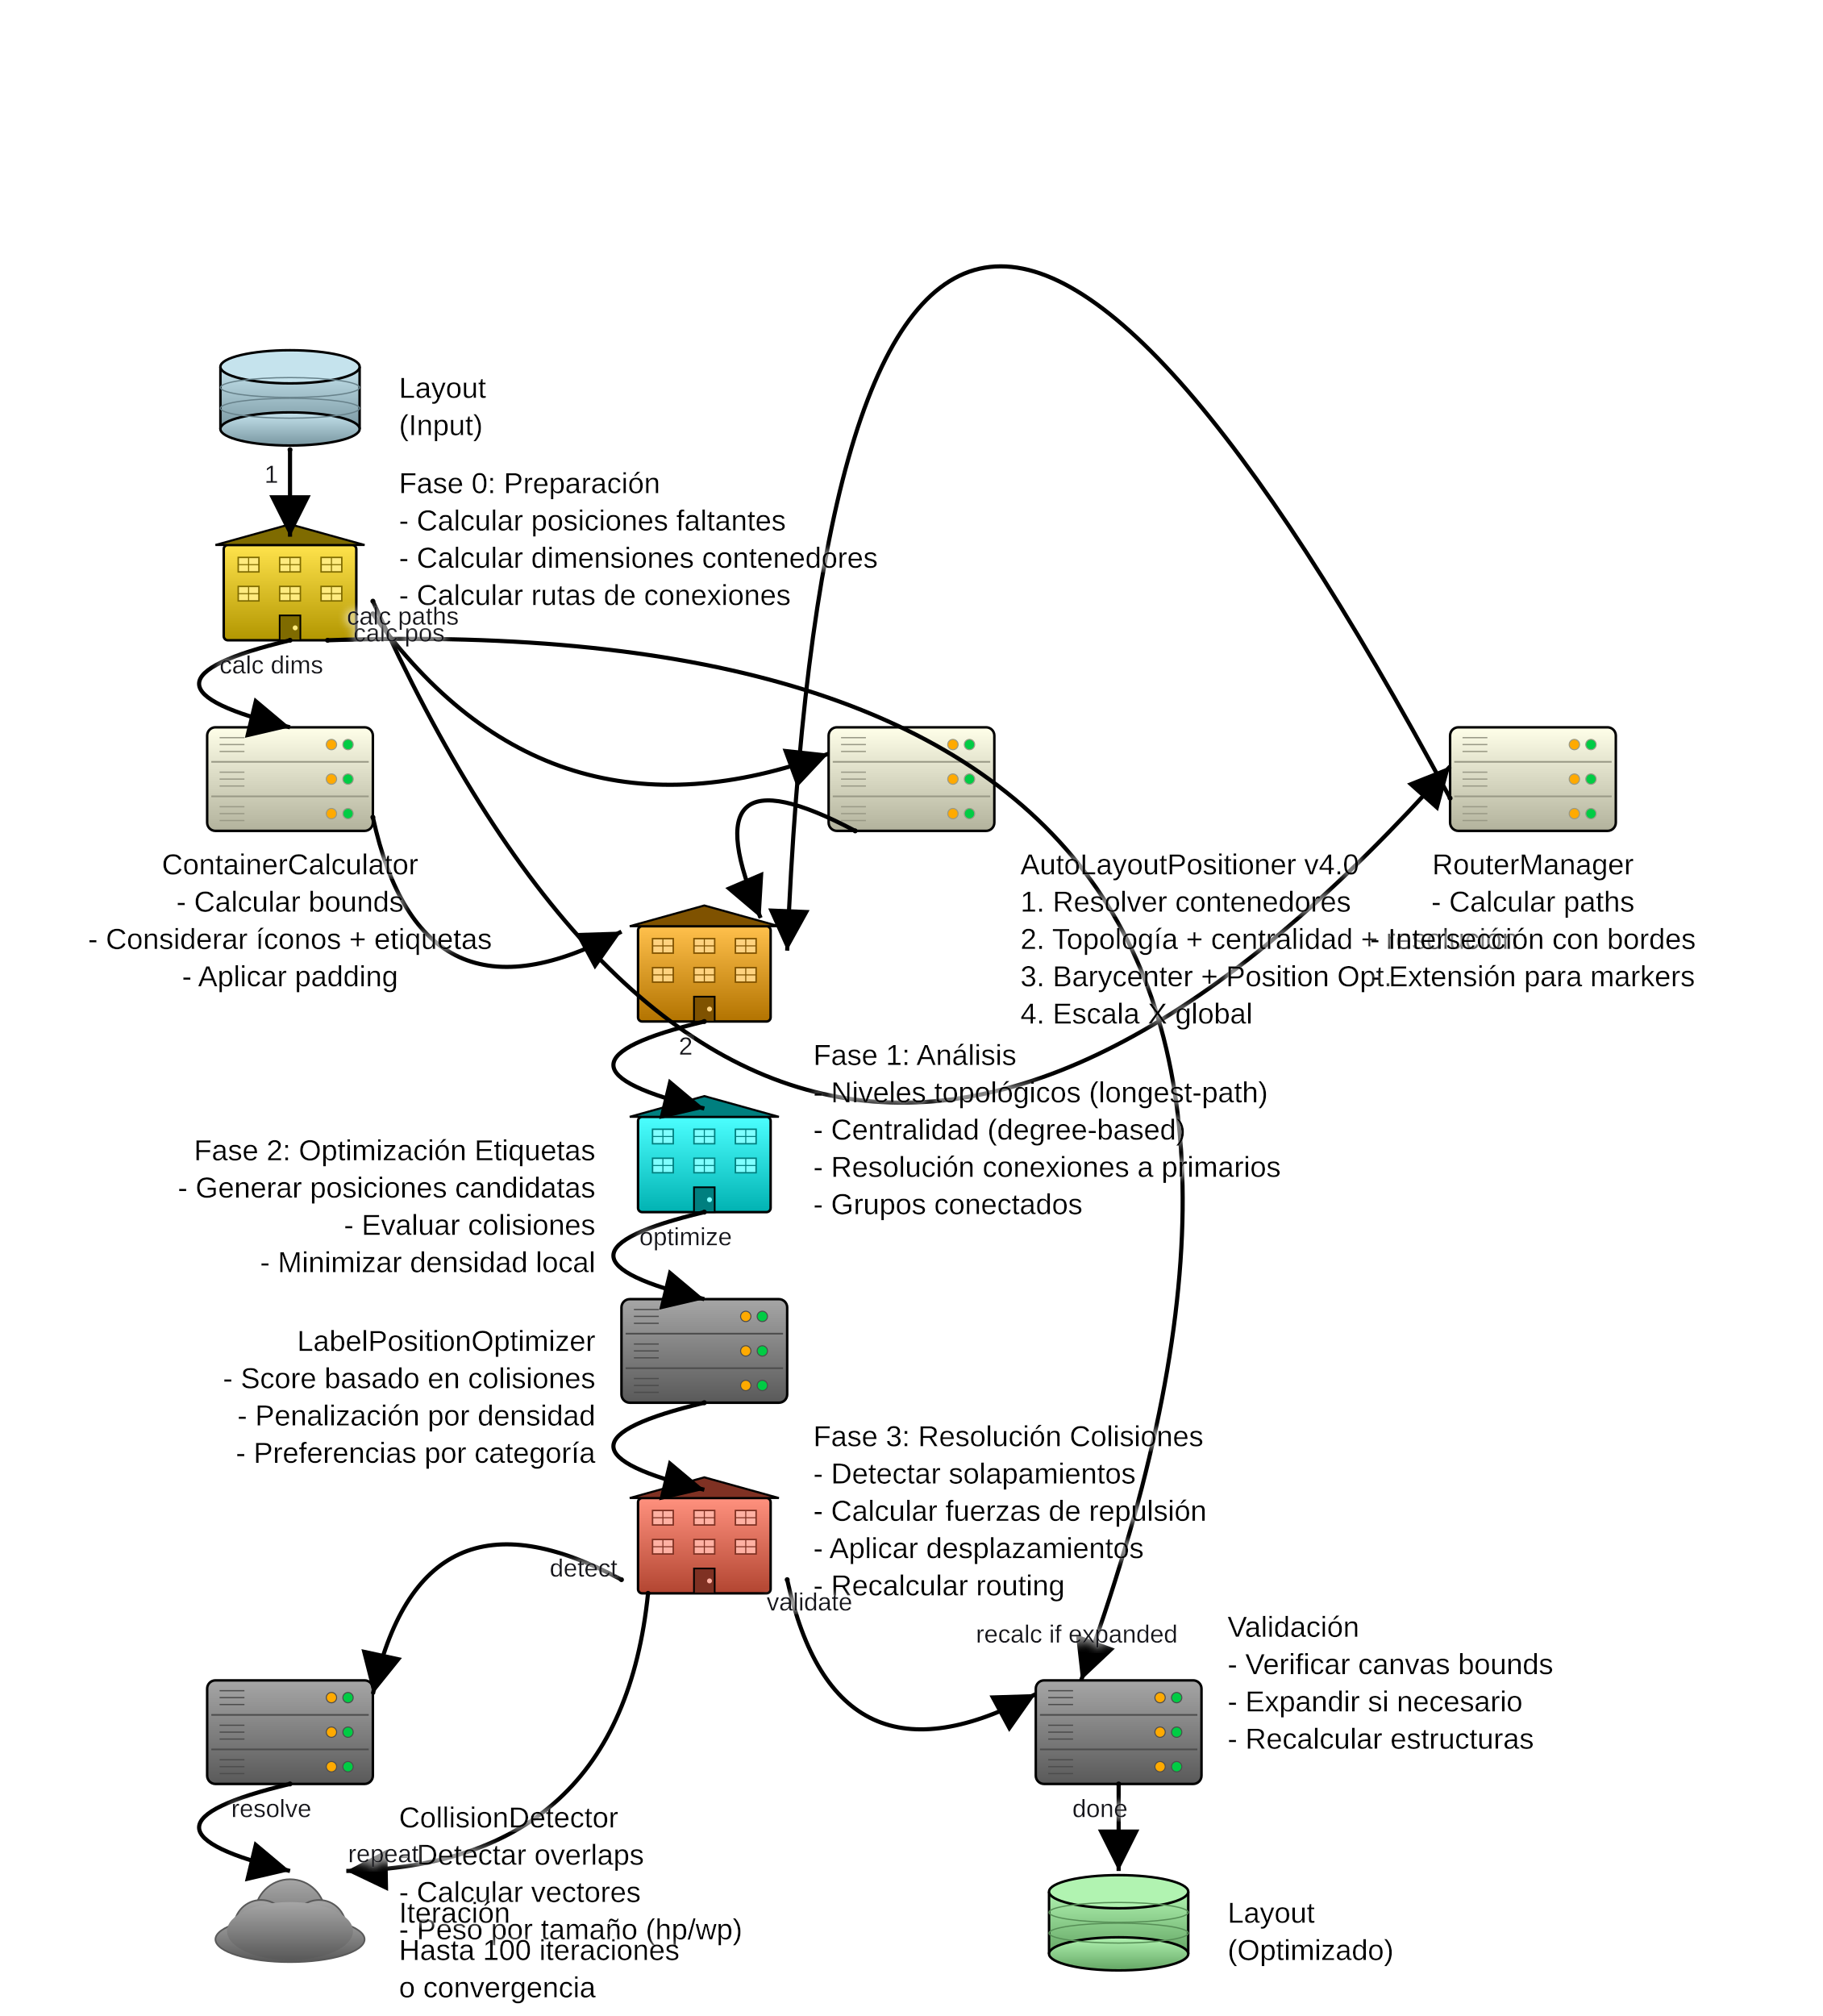
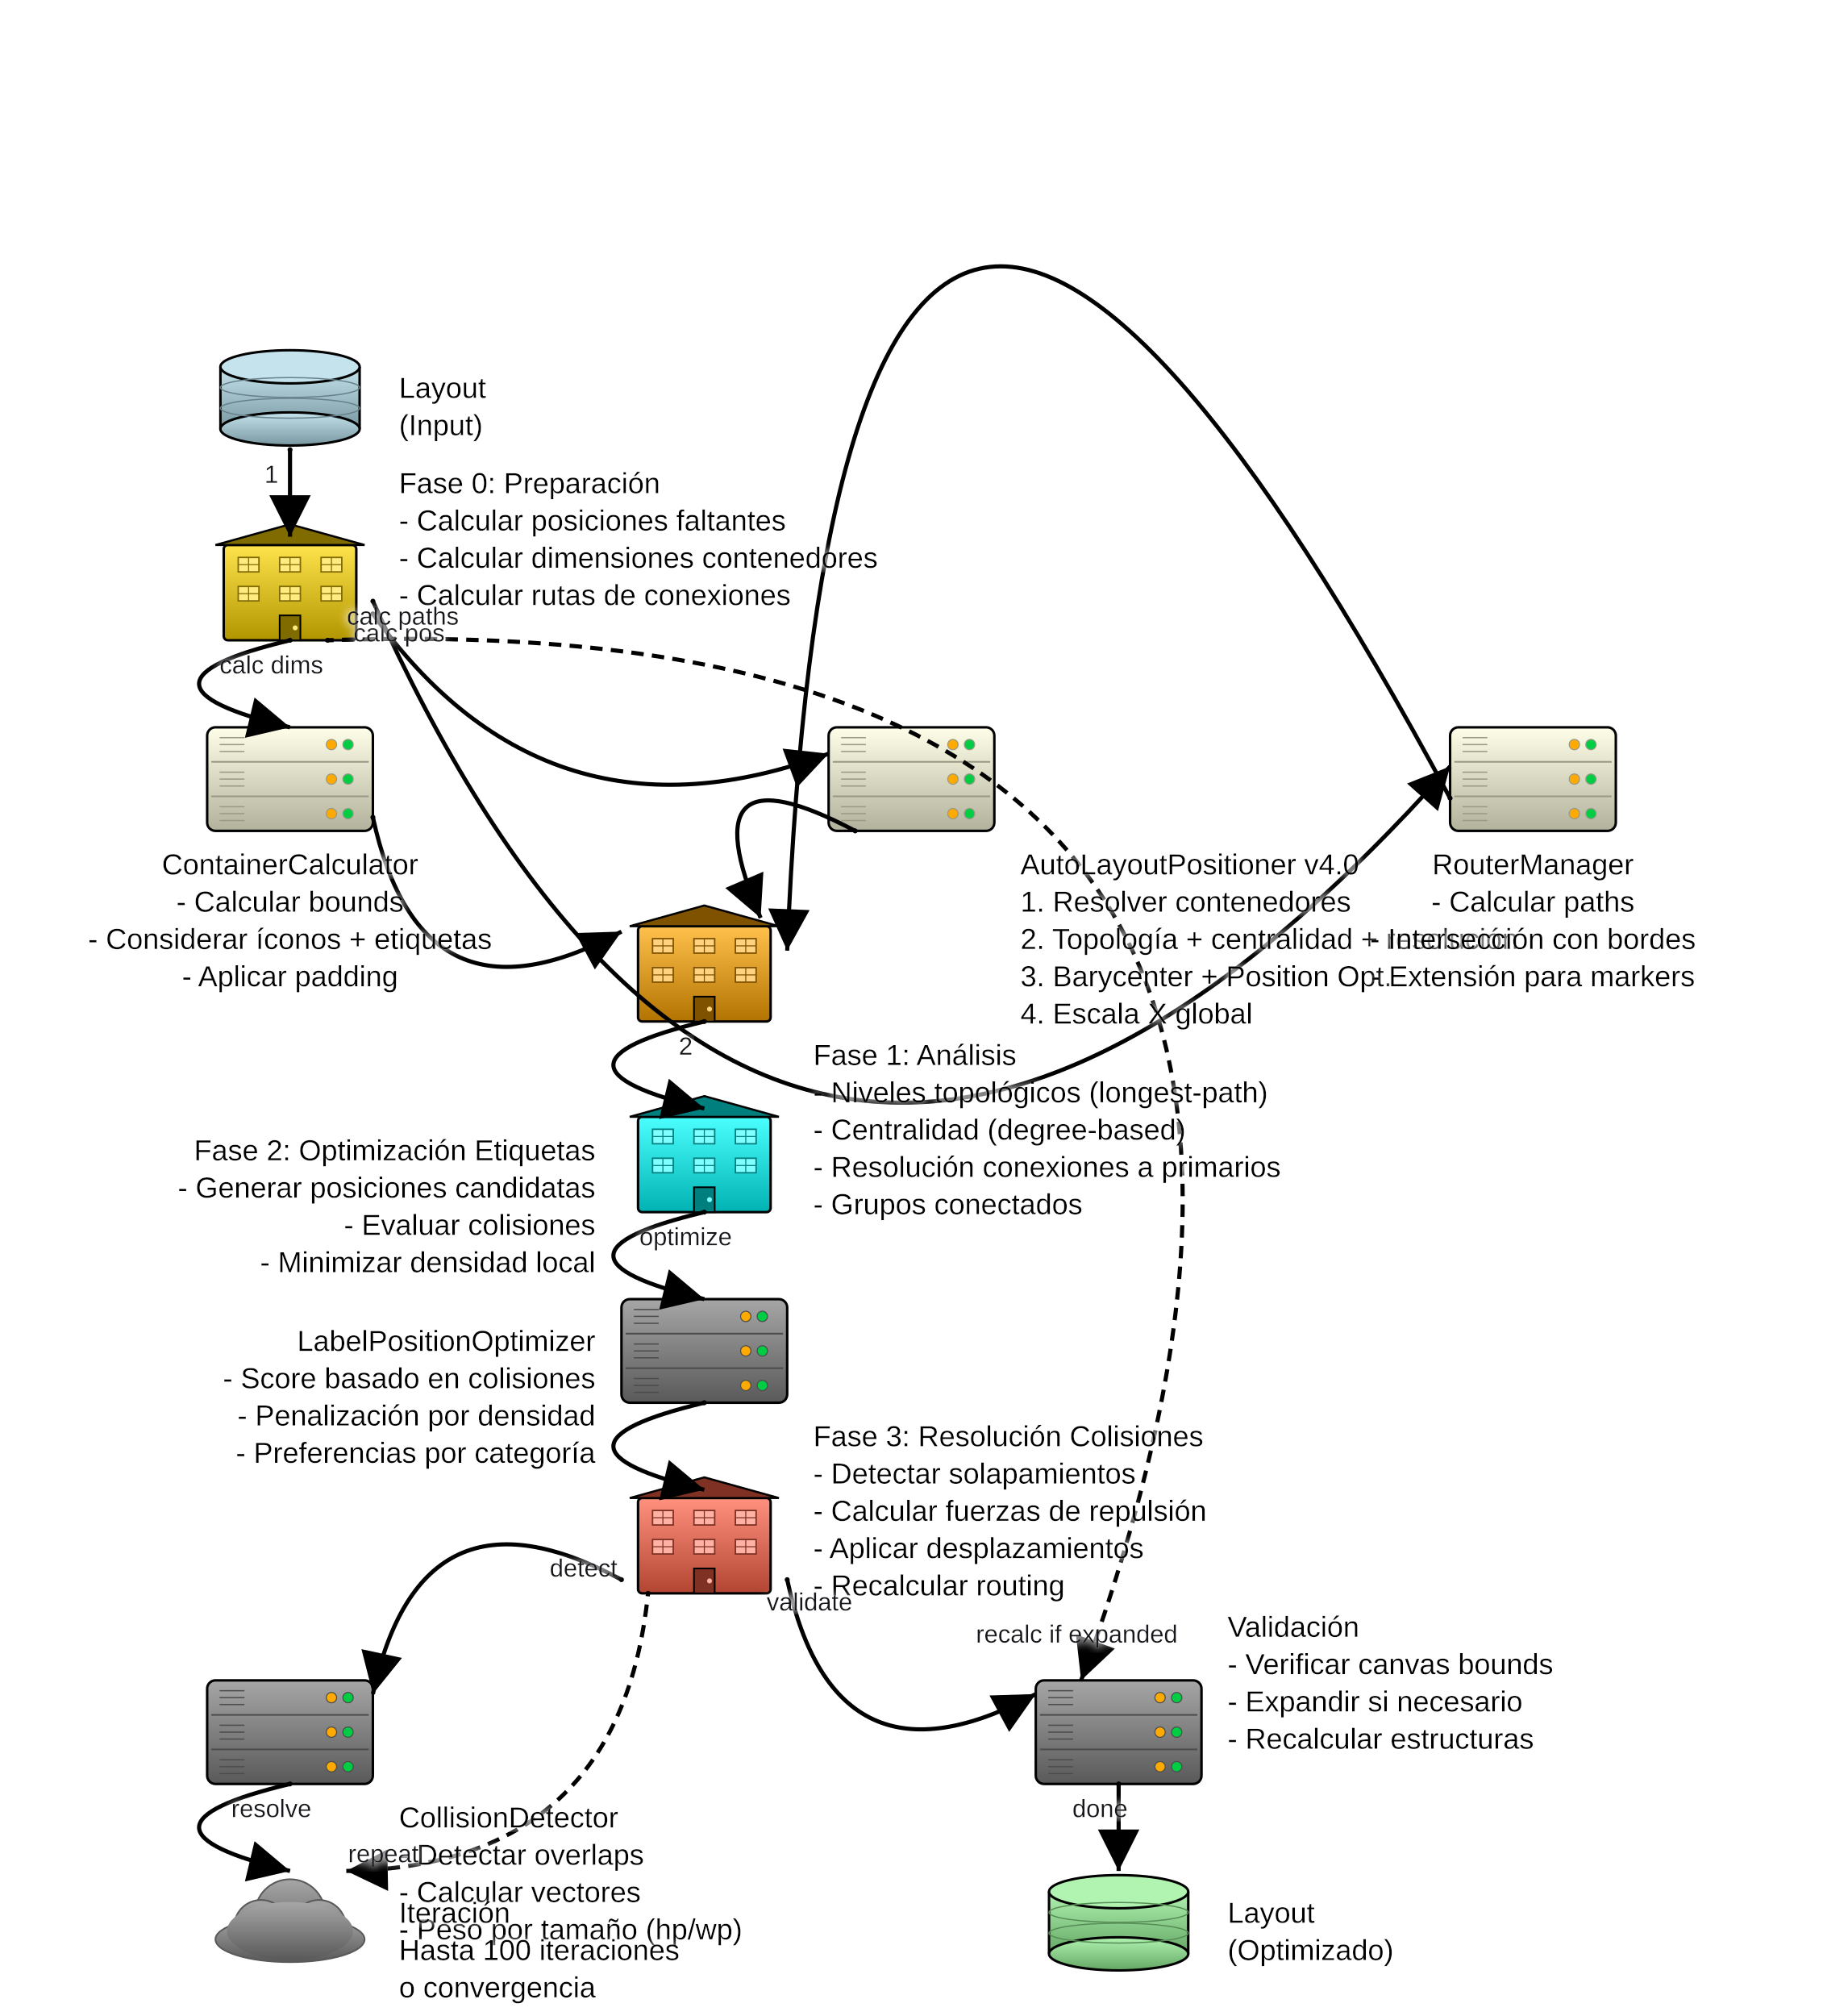
<svg xmlns="http://www.w3.org/2000/svg" baseProfile="full" height="973.037" version="1.1" viewBox="0,0,880.0,973.037" width="880.0">
  <defs>
    <filter height="140%" id="text-glow" width="140%" x="-20%" y="-20%">
      <feGaussianBlur in="SourceGraphic" result="blur" stdDeviation="2" />
      <feFlood flood-color="white" flood-opacity="1" result="color" />
      <feComposite in="color" in2="blur" operator="in" result="shadow" />
      <feMerge>
        <feMergeNode in="shadow" />
        <feMergeNode in="shadow" />
        <feMergeNode in="SourceGraphic" />
      </feMerge>
    </filter>
    <marker id="arrow-end" markerHeight="10" markerWidth="10" orient="auto" refX="10" refY="5">
      <path d="M 0 0 L 10 5 L 0 10 z" fill="black" />
    </marker>
    <marker id="arrow-start" markerHeight="10" markerWidth="10" orient="auto" refX="0" refY="5">
      <path d="M 10 0 L 0 5 L 10 10 z" fill="black" />
    </marker>
    <marker id="circle-start" markerHeight="2.4" markerUnits="userSpaceOnUse" markerWidth="2.4" orient="auto" refX="1.2" refY="1.2">
      <circle cx="1.2" cy="1.2" fill="black" r="1.2" />
    </marker>
    <marker id="circle-end" markerHeight="2.4" markerUnits="userSpaceOnUse" markerWidth="2.4" orient="auto" refX="1.2" refY="1.2">
      <circle cx="1.2" cy="1.2" fill="black" r="1.2" />
    </marker>
    <linearGradient id="gradient-input" x1="0%" x2="0%" y1="0%" y2="100%">
      <stop offset="0%" stop-color="#c5e3ed" />
      <stop offset="100%" stop-color="#7997a1" />
    </linearGradient>
    <linearGradient id="gradient-phase0" x1="0%" x2="0%" y1="0%" y2="100%">
      <stop offset="0%" stop-color="#ffe34c" />
      <stop offset="100%" stop-color="#b29600" />
    </linearGradient>
    <linearGradient id="gradient-positioner" x1="0%" x2="0%" y1="0%" y2="100%">
      <stop offset="0%" stop-color="#ffffe9" />
      <stop offset="100%" stop-color="#b2b29c" />
    </linearGradient>
    <linearGradient id="gradient-container-calc" x1="0%" x2="0%" y1="0%" y2="100%">
      <stop offset="0%" stop-color="#ffffe9" />
      <stop offset="100%" stop-color="#b2b29c" />
    </linearGradient>
    <linearGradient id="gradient-router" x1="0%" x2="0%" y1="0%" y2="100%">
      <stop offset="0%" stop-color="#ffffe9" />
      <stop offset="100%" stop-color="#b2b29c" />
    </linearGradient>
    <linearGradient id="gradient-phase1" x1="0%" x2="0%" y1="0%" y2="100%">
      <stop offset="0%" stop-color="#ffc04c" />
      <stop offset="100%" stop-color="#b27300" />
    </linearGradient>
    <linearGradient id="gradient-phase2" x1="0%" x2="0%" y1="0%" y2="100%">
      <stop offset="0%" stop-color="#4cffff" />
      <stop offset="100%" stop-color="#00b2b2" />
    </linearGradient>
    <linearGradient id="gradient-label-optimizer" x1="0%" x2="0%" y1="0%" y2="100%">
      <stop offset="0%" stop-color="#a6a6a6" />
      <stop offset="100%" stop-color="#595959" />
    </linearGradient>
    <linearGradient id="gradient-phase3" x1="0%" x2="0%" y1="0%" y2="100%">
      <stop offset="0%" stop-color="#ff917e" />
      <stop offset="100%" stop-color="#b24531" />
    </linearGradient>
    <linearGradient id="gradient-collision-detector" x1="0%" x2="0%" y1="0%" y2="100%">
      <stop offset="0%" stop-color="#a6a6a6" />
      <stop offset="100%" stop-color="#595959" />
    </linearGradient>
    <linearGradient id="gradient-iterative" x1="0%" x2="0%" y1="0%" y2="100%">
      <stop offset="0%" stop-color="#a6a6a6" />
      <stop offset="100%" stop-color="#595959" />
    </linearGradient>
    <linearGradient id="gradient-validation" x1="0%" x2="0%" y1="0%" y2="100%">
      <stop offset="0%" stop-color="#a6a6a6" />
      <stop offset="100%" stop-color="#595959" />
    </linearGradient>
    <linearGradient id="gradient-output" x1="0%" x2="0%" y1="0%" y2="100%">
      <stop offset="0%" stop-color="#b1f3b1" />
      <stop offset="100%" stop-color="#64a664" />
    </linearGradient>
  </defs>
  <g id="input">
    <rect fill="url(#gradient-input)" height="30.0" stroke="none" width="67.2" x="106.4" y="177.037" />
    <line stroke="black" stroke-width="1.2" x1="106.4" x2="106.4" y1="177.037" y2="207.037" />
    <line stroke="black" stroke-width="1.2" x1="173.6" x2="173.6" y1="177.037" y2="207.037" />
    <ellipse cx="140.0" cy="207.037" fill="url(#gradient-input)" rx="33.6" ry="8" stroke="black" stroke-width="1.2" />
    <ellipse cx="140.0" cy="177.037" fill="#c5e3ed" rx="33.6" ry="8" stroke="black" stroke-width="1.2" />
    <ellipse cx="140.0" cy="187.037" fill="none" rx="33.6" ry="4.8" stroke="#67818a" stroke-width="0.6" />
    <ellipse cx="140.0" cy="197.037" fill="none" rx="33.6" ry="4.8" stroke="#67818a" stroke-width="0.6" />
  </g>
  <g id="phase0">
    <rect fill="url(#gradient-phase0)" height="46" rx="2" ry="2" stroke="black" stroke-width="1.2" width="64" x="108.0" y="263.037" />
    <polygon fill="#7f6b00" points="104.0,263.037 140.0,253.037 176.0,263.037" stroke="black" stroke-width="1.0" />
    <rect fill="#ffeb7f" height="7" stroke="#7f6b00" stroke-width="0.7" width="10" x="115.0" y="269.037" />
    <line stroke="#7f6b00" stroke-width="0.5" x1="120.0" x2="120.0" y1="269.037" y2="276.037" />
    <line stroke="#7f6b00" stroke-width="0.5" x1="115.0" x2="125.0" y1="272.537" y2="272.537" />
    <rect fill="#ffeb7f" height="7" stroke="#7f6b00" stroke-width="0.7" width="10" x="135.0" y="269.037" />
    <line stroke="#7f6b00" stroke-width="0.5" x1="140.0" x2="140.0" y1="269.037" y2="276.037" />
    <line stroke="#7f6b00" stroke-width="0.5" x1="135.0" x2="145.0" y1="272.537" y2="272.537" />
    <rect fill="#ffeb7f" height="7" stroke="#7f6b00" stroke-width="0.7" width="10" x="155.0" y="269.037" />
    <line stroke="#7f6b00" stroke-width="0.5" x1="160.0" x2="160.0" y1="269.037" y2="276.037" />
    <line stroke="#7f6b00" stroke-width="0.5" x1="155.0" x2="165.0" y1="272.537" y2="272.537" />
    <rect fill="#ffeb7f" height="7" stroke="#7f6b00" stroke-width="0.7" width="10" x="115.0" y="283.037" />
    <line stroke="#7f6b00" stroke-width="0.5" x1="120.0" x2="120.0" y1="283.037" y2="290.037" />
    <line stroke="#7f6b00" stroke-width="0.5" x1="115.0" x2="125.0" y1="286.537" y2="286.537" />
    <rect fill="#ffeb7f" height="7" stroke="#7f6b00" stroke-width="0.7" width="10" x="135.0" y="283.037" />
    <line stroke="#7f6b00" stroke-width="0.5" x1="140.0" x2="140.0" y1="283.037" y2="290.037" />
    <line stroke="#7f6b00" stroke-width="0.5" x1="135.0" x2="145.0" y1="286.537" y2="286.537" />
    <rect fill="#ffeb7f" height="7" stroke="#7f6b00" stroke-width="0.7" width="10" x="155.0" y="283.037" />
    <line stroke="#7f6b00" stroke-width="0.5" x1="160.0" x2="160.0" y1="283.037" y2="290.037" />
    <line stroke="#7f6b00" stroke-width="0.5" x1="155.0" x2="165.0" y1="286.537" y2="286.537" />
    <rect fill="#7f6b00" height="12" stroke="black" stroke-width="0.8" width="10" x="135.0" y="297.037" />
    <circle cx="142.5" cy="303.037" fill="#ffeb7f" r="1.2" />
  </g>
  <g id="positioner">
    <rect fill="url(#gradient-positioner)" height="50" rx="4" ry="4" stroke="black" stroke-width="1.2" width="80" x="400.0" y="351.037" />
    <line stroke="#999986" stroke-width="0.8" x1="402.0" x2="478.0" y1="367.704" y2="367.704" />
    <line stroke="#999986" stroke-width="0.8" x1="402.0" x2="478.0" y1="384.37" y2="384.37" />
    <circle cx="468.0" cy="359.37" fill="#00cc44" r="2.5" stroke="#999986" stroke-width="0.5" />
    <circle cx="460.0" cy="359.37" fill="#ffaa00" r="2.5" stroke="#999986" stroke-width="0.5" />
    <circle cx="468.0" cy="376.037" fill="#00cc44" r="2.5" stroke="#999986" stroke-width="0.5" />
    <circle cx="460.0" cy="376.037" fill="#ffaa00" r="2.5" stroke="#999986" stroke-width="0.5" />
    <circle cx="468.0" cy="392.704" fill="#00cc44" r="2.5" stroke="#999986" stroke-width="0.5" />
    <circle cx="460.0" cy="392.704" fill="#ffaa00" r="2.5" stroke="#999986" stroke-width="0.5" />
    <line stroke="#999986" stroke-width="0.6" x1="406.0" x2="418.0" y1="356.037" y2="356.037" />
    <line stroke="#999986" stroke-width="0.6" x1="406.0" x2="418.0" y1="359.37" y2="359.37" />
    <line stroke="#999986" stroke-width="0.6" x1="406.0" x2="418.0" y1="362.704" y2="362.704" />
    <line stroke="#999986" stroke-width="0.6" x1="406.0" x2="418.0" y1="372.704" y2="372.704" />
    <line stroke="#999986" stroke-width="0.6" x1="406.0" x2="418.0" y1="376.037" y2="376.037" />
    <line stroke="#999986" stroke-width="0.6" x1="406.0" x2="418.0" y1="379.37" y2="379.37" />
    <line stroke="#999986" stroke-width="0.6" x1="406.0" x2="418.0" y1="389.37" y2="389.37" />
    <line stroke="#999986" stroke-width="0.6" x1="406.0" x2="418.0" y1="392.704" y2="392.704" />
    <line stroke="#999986" stroke-width="0.6" x1="406.0" x2="418.0" y1="396.037" y2="396.037" />
  </g>
  <g id="container-calc">
    <rect fill="url(#gradient-container-calc)" height="50" rx="4" ry="4" stroke="black" stroke-width="1.2" width="80" x="100.0" y="351.037" />
    <line stroke="#999986" stroke-width="0.8" x1="102.0" x2="178.0" y1="367.704" y2="367.704" />
    <line stroke="#999986" stroke-width="0.8" x1="102.0" x2="178.0" y1="384.37" y2="384.37" />
    <circle cx="168.0" cy="359.37" fill="#00cc44" r="2.5" stroke="#999986" stroke-width="0.5" />
    <circle cx="160.0" cy="359.37" fill="#ffaa00" r="2.5" stroke="#999986" stroke-width="0.5" />
    <circle cx="168.0" cy="376.037" fill="#00cc44" r="2.5" stroke="#999986" stroke-width="0.5" />
    <circle cx="160.0" cy="376.037" fill="#ffaa00" r="2.5" stroke="#999986" stroke-width="0.5" />
    <circle cx="168.0" cy="392.704" fill="#00cc44" r="2.5" stroke="#999986" stroke-width="0.5" />
    <circle cx="160.0" cy="392.704" fill="#ffaa00" r="2.5" stroke="#999986" stroke-width="0.5" />
    <line stroke="#999986" stroke-width="0.6" x1="106.0" x2="118.0" y1="356.037" y2="356.037" />
    <line stroke="#999986" stroke-width="0.6" x1="106.0" x2="118.0" y1="359.37" y2="359.37" />
    <line stroke="#999986" stroke-width="0.6" x1="106.0" x2="118.0" y1="362.704" y2="362.704" />
    <line stroke="#999986" stroke-width="0.6" x1="106.0" x2="118.0" y1="372.704" y2="372.704" />
    <line stroke="#999986" stroke-width="0.6" x1="106.0" x2="118.0" y1="376.037" y2="376.037" />
    <line stroke="#999986" stroke-width="0.6" x1="106.0" x2="118.0" y1="379.37" y2="379.37" />
    <line stroke="#999986" stroke-width="0.6" x1="106.0" x2="118.0" y1="389.37" y2="389.37" />
    <line stroke="#999986" stroke-width="0.6" x1="106.0" x2="118.0" y1="392.704" y2="392.704" />
    <line stroke="#999986" stroke-width="0.6" x1="106.0" x2="118.0" y1="396.037" y2="396.037" />
  </g>
  <g id="router">
    <rect fill="url(#gradient-router)" height="50" rx="4" ry="4" stroke="black" stroke-width="1.2" width="80" x="700.0" y="351.037" />
    <line stroke="#999986" stroke-width="0.8" x1="702.0" x2="778.0" y1="367.704" y2="367.704" />
    <line stroke="#999986" stroke-width="0.8" x1="702.0" x2="778.0" y1="384.37" y2="384.37" />
    <circle cx="768.0" cy="359.37" fill="#00cc44" r="2.5" stroke="#999986" stroke-width="0.5" />
    <circle cx="760.0" cy="359.37" fill="#ffaa00" r="2.5" stroke="#999986" stroke-width="0.5" />
    <circle cx="768.0" cy="376.037" fill="#00cc44" r="2.5" stroke="#999986" stroke-width="0.5" />
    <circle cx="760.0" cy="376.037" fill="#ffaa00" r="2.5" stroke="#999986" stroke-width="0.5" />
    <circle cx="768.0" cy="392.704" fill="#00cc44" r="2.5" stroke="#999986" stroke-width="0.5" />
    <circle cx="760.0" cy="392.704" fill="#ffaa00" r="2.5" stroke="#999986" stroke-width="0.5" />
    <line stroke="#999986" stroke-width="0.6" x1="706.0" x2="718.0" y1="356.037" y2="356.037" />
    <line stroke="#999986" stroke-width="0.6" x1="706.0" x2="718.0" y1="359.37" y2="359.37" />
    <line stroke="#999986" stroke-width="0.6" x1="706.0" x2="718.0" y1="362.704" y2="362.704" />
    <line stroke="#999986" stroke-width="0.6" x1="706.0" x2="718.0" y1="372.704" y2="372.704" />
    <line stroke="#999986" stroke-width="0.6" x1="706.0" x2="718.0" y1="376.037" y2="376.037" />
    <line stroke="#999986" stroke-width="0.6" x1="706.0" x2="718.0" y1="379.37" y2="379.37" />
    <line stroke="#999986" stroke-width="0.6" x1="706.0" x2="718.0" y1="389.37" y2="389.37" />
    <line stroke="#999986" stroke-width="0.6" x1="706.0" x2="718.0" y1="392.704" y2="392.704" />
    <line stroke="#999986" stroke-width="0.6" x1="706.0" x2="718.0" y1="396.037" y2="396.037" />
  </g>
  <g id="phase1">
    <rect fill="url(#gradient-phase1)" height="46" rx="2" ry="2" stroke="black" stroke-width="1.2" width="64" x="308.0" y="447.037" />
    <polygon fill="#7f5200" points="304.0,447.037 340.0,437.037 376.0,447.037" stroke="black" stroke-width="1.0" />
    <rect fill="#ffd27f" height="7" stroke="#7f5200" stroke-width="0.7" width="10" x="315.0" y="453.037" />
    <line stroke="#7f5200" stroke-width="0.5" x1="320.0" x2="320.0" y1="453.037" y2="460.037" />
    <line stroke="#7f5200" stroke-width="0.5" x1="315.0" x2="325.0" y1="456.537" y2="456.537" />
    <rect fill="#ffd27f" height="7" stroke="#7f5200" stroke-width="0.7" width="10" x="335.0" y="453.037" />
    <line stroke="#7f5200" stroke-width="0.5" x1="340.0" x2="340.0" y1="453.037" y2="460.037" />
    <line stroke="#7f5200" stroke-width="0.5" x1="335.0" x2="345.0" y1="456.537" y2="456.537" />
    <rect fill="#ffd27f" height="7" stroke="#7f5200" stroke-width="0.7" width="10" x="355.0" y="453.037" />
    <line stroke="#7f5200" stroke-width="0.5" x1="360.0" x2="360.0" y1="453.037" y2="460.037" />
    <line stroke="#7f5200" stroke-width="0.5" x1="355.0" x2="365.0" y1="456.537" y2="456.537" />
    <rect fill="#ffd27f" height="7" stroke="#7f5200" stroke-width="0.7" width="10" x="315.0" y="467.037" />
    <line stroke="#7f5200" stroke-width="0.5" x1="320.0" x2="320.0" y1="467.037" y2="474.037" />
    <line stroke="#7f5200" stroke-width="0.5" x1="315.0" x2="325.0" y1="470.537" y2="470.537" />
    <rect fill="#ffd27f" height="7" stroke="#7f5200" stroke-width="0.7" width="10" x="335.0" y="467.037" />
    <line stroke="#7f5200" stroke-width="0.5" x1="340.0" x2="340.0" y1="467.037" y2="474.037" />
    <line stroke="#7f5200" stroke-width="0.5" x1="335.0" x2="345.0" y1="470.537" y2="470.537" />
    <rect fill="#ffd27f" height="7" stroke="#7f5200" stroke-width="0.7" width="10" x="355.0" y="467.037" />
    <line stroke="#7f5200" stroke-width="0.5" x1="360.0" x2="360.0" y1="467.037" y2="474.037" />
    <line stroke="#7f5200" stroke-width="0.5" x1="355.0" x2="365.0" y1="470.537" y2="470.537" />
    <rect fill="#7f5200" height="12" stroke="black" stroke-width="0.8" width="10" x="335.0" y="481.037" />
    <circle cx="342.5" cy="487.037" fill="#ffd27f" r="1.2" />
  </g>
  <g id="phase2">
    <rect fill="url(#gradient-phase2)" height="46" rx="2" ry="2" stroke="black" stroke-width="1.2" width="64" x="308.0" y="539.037" />
    <polygon fill="#007f7f" points="304.0,539.037 340.0,529.037 376.0,539.037" stroke="black" stroke-width="1.0" />
    <rect fill="#7fffff" height="7" stroke="#007f7f" stroke-width="0.7" width="10" x="315.0" y="545.037" />
    <line stroke="#007f7f" stroke-width="0.5" x1="320.0" x2="320.0" y1="545.037" y2="552.037" />
    <line stroke="#007f7f" stroke-width="0.5" x1="315.0" x2="325.0" y1="548.537" y2="548.537" />
    <rect fill="#7fffff" height="7" stroke="#007f7f" stroke-width="0.7" width="10" x="335.0" y="545.037" />
    <line stroke="#007f7f" stroke-width="0.5" x1="340.0" x2="340.0" y1="545.037" y2="552.037" />
    <line stroke="#007f7f" stroke-width="0.5" x1="335.0" x2="345.0" y1="548.537" y2="548.537" />
    <rect fill="#7fffff" height="7" stroke="#007f7f" stroke-width="0.7" width="10" x="355.0" y="545.037" />
    <line stroke="#007f7f" stroke-width="0.5" x1="360.0" x2="360.0" y1="545.037" y2="552.037" />
    <line stroke="#007f7f" stroke-width="0.5" x1="355.0" x2="365.0" y1="548.537" y2="548.537" />
    <rect fill="#7fffff" height="7" stroke="#007f7f" stroke-width="0.7" width="10" x="315.0" y="559.037" />
    <line stroke="#007f7f" stroke-width="0.5" x1="320.0" x2="320.0" y1="559.037" y2="566.037" />
    <line stroke="#007f7f" stroke-width="0.5" x1="315.0" x2="325.0" y1="562.537" y2="562.537" />
    <rect fill="#7fffff" height="7" stroke="#007f7f" stroke-width="0.7" width="10" x="335.0" y="559.037" />
    <line stroke="#007f7f" stroke-width="0.5" x1="340.0" x2="340.0" y1="559.037" y2="566.037" />
    <line stroke="#007f7f" stroke-width="0.5" x1="335.0" x2="345.0" y1="562.537" y2="562.537" />
    <rect fill="#7fffff" height="7" stroke="#007f7f" stroke-width="0.7" width="10" x="355.0" y="559.037" />
    <line stroke="#007f7f" stroke-width="0.5" x1="360.0" x2="360.0" y1="559.037" y2="566.037" />
    <line stroke="#007f7f" stroke-width="0.5" x1="355.0" x2="365.0" y1="562.537" y2="562.537" />
    <rect fill="#007f7f" height="12" stroke="black" stroke-width="0.8" width="10" x="335.0" y="573.037" />
    <circle cx="342.5" cy="579.037" fill="#7fffff" r="1.2" />
  </g>
  <g id="label-optimizer">
    <rect fill="url(#gradient-label-optimizer)" height="50" rx="4" ry="4" stroke="black" stroke-width="1.2" width="80" x="300.0" y="627.037" />
    <line stroke="#4c4c4c" stroke-width="0.8" x1="302.0" x2="378.0" y1="643.704" y2="643.704" />
    <line stroke="#4c4c4c" stroke-width="0.8" x1="302.0" x2="378.0" y1="660.37" y2="660.37" />
    <circle cx="368.0" cy="635.37" fill="#00cc44" r="2.5" stroke="#4c4c4c" stroke-width="0.5" />
    <circle cx="360.0" cy="635.37" fill="#ffaa00" r="2.5" stroke="#4c4c4c" stroke-width="0.5" />
    <circle cx="368.0" cy="652.037" fill="#00cc44" r="2.5" stroke="#4c4c4c" stroke-width="0.5" />
    <circle cx="360.0" cy="652.037" fill="#ffaa00" r="2.5" stroke="#4c4c4c" stroke-width="0.5" />
    <circle cx="368.0" cy="668.704" fill="#00cc44" r="2.5" stroke="#4c4c4c" stroke-width="0.5" />
    <circle cx="360.0" cy="668.704" fill="#ffaa00" r="2.5" stroke="#4c4c4c" stroke-width="0.5" />
    <line stroke="#4c4c4c" stroke-width="0.6" x1="306.0" x2="318.0" y1="632.037" y2="632.037" />
    <line stroke="#4c4c4c" stroke-width="0.6" x1="306.0" x2="318.0" y1="635.37" y2="635.37" />
    <line stroke="#4c4c4c" stroke-width="0.6" x1="306.0" x2="318.0" y1="638.704" y2="638.704" />
    <line stroke="#4c4c4c" stroke-width="0.6" x1="306.0" x2="318.0" y1="648.704" y2="648.704" />
    <line stroke="#4c4c4c" stroke-width="0.6" x1="306.0" x2="318.0" y1="652.037" y2="652.037" />
    <line stroke="#4c4c4c" stroke-width="0.6" x1="306.0" x2="318.0" y1="655.37" y2="655.37" />
    <line stroke="#4c4c4c" stroke-width="0.6" x1="306.0" x2="318.0" y1="665.37" y2="665.37" />
    <line stroke="#4c4c4c" stroke-width="0.6" x1="306.0" x2="318.0" y1="668.704" y2="668.704" />
    <line stroke="#4c4c4c" stroke-width="0.6" x1="306.0" x2="318.0" y1="672.037" y2="672.037" />
  </g>
  <g id="phase3">
    <rect fill="url(#gradient-phase3)" height="46" rx="2" ry="2" stroke="black" stroke-width="1.2" width="64" x="308.0" y="723.037" />
    <polygon fill="#7f3123" points="304.0,723.037 340.0,713.037 376.0,723.037" stroke="black" stroke-width="1.0" />
    <rect fill="#ffb1a3" height="7" stroke="#7f3123" stroke-width="0.7" width="10" x="315.0" y="729.037" />
    <line stroke="#7f3123" stroke-width="0.5" x1="320.0" x2="320.0" y1="729.037" y2="736.037" />
    <line stroke="#7f3123" stroke-width="0.5" x1="315.0" x2="325.0" y1="732.537" y2="732.537" />
    <rect fill="#ffb1a3" height="7" stroke="#7f3123" stroke-width="0.7" width="10" x="335.0" y="729.037" />
    <line stroke="#7f3123" stroke-width="0.5" x1="340.0" x2="340.0" y1="729.037" y2="736.037" />
    <line stroke="#7f3123" stroke-width="0.5" x1="335.0" x2="345.0" y1="732.537" y2="732.537" />
    <rect fill="#ffb1a3" height="7" stroke="#7f3123" stroke-width="0.7" width="10" x="355.0" y="729.037" />
    <line stroke="#7f3123" stroke-width="0.5" x1="360.0" x2="360.0" y1="729.037" y2="736.037" />
    <line stroke="#7f3123" stroke-width="0.5" x1="355.0" x2="365.0" y1="732.537" y2="732.537" />
    <rect fill="#ffb1a3" height="7" stroke="#7f3123" stroke-width="0.7" width="10" x="315.0" y="743.037" />
    <line stroke="#7f3123" stroke-width="0.5" x1="320.0" x2="320.0" y1="743.037" y2="750.037" />
    <line stroke="#7f3123" stroke-width="0.5" x1="315.0" x2="325.0" y1="746.537" y2="746.537" />
    <rect fill="#ffb1a3" height="7" stroke="#7f3123" stroke-width="0.7" width="10" x="335.0" y="743.037" />
    <line stroke="#7f3123" stroke-width="0.5" x1="340.0" x2="340.0" y1="743.037" y2="750.037" />
    <line stroke="#7f3123" stroke-width="0.5" x1="335.0" x2="345.0" y1="746.537" y2="746.537" />
    <rect fill="#ffb1a3" height="7" stroke="#7f3123" stroke-width="0.7" width="10" x="355.0" y="743.037" />
    <line stroke="#7f3123" stroke-width="0.5" x1="360.0" x2="360.0" y1="743.037" y2="750.037" />
    <line stroke="#7f3123" stroke-width="0.5" x1="355.0" x2="365.0" y1="746.537" y2="746.537" />
    <rect fill="#7f3123" height="12" stroke="black" stroke-width="0.8" width="10" x="335.0" y="757.037" />
    <circle cx="342.5" cy="763.037" fill="#ffb1a3" r="1.2" />
  </g>
  <g id="collision-detector">
    <rect fill="url(#gradient-collision-detector)" height="50" rx="4" ry="4" stroke="black" stroke-width="1.2" width="80" x="100.0" y="811.037" />
    <line stroke="#4c4c4c" stroke-width="0.8" x1="102.0" x2="178.0" y1="827.704" y2="827.704" />
    <line stroke="#4c4c4c" stroke-width="0.8" x1="102.0" x2="178.0" y1="844.37" y2="844.37" />
    <circle cx="168.0" cy="819.37" fill="#00cc44" r="2.5" stroke="#4c4c4c" stroke-width="0.5" />
    <circle cx="160.0" cy="819.37" fill="#ffaa00" r="2.5" stroke="#4c4c4c" stroke-width="0.5" />
    <circle cx="168.0" cy="836.037" fill="#00cc44" r="2.5" stroke="#4c4c4c" stroke-width="0.5" />
    <circle cx="160.0" cy="836.037" fill="#ffaa00" r="2.5" stroke="#4c4c4c" stroke-width="0.5" />
    <circle cx="168.0" cy="852.704" fill="#00cc44" r="2.5" stroke="#4c4c4c" stroke-width="0.5" />
    <circle cx="160.0" cy="852.704" fill="#ffaa00" r="2.5" stroke="#4c4c4c" stroke-width="0.5" />
    <line stroke="#4c4c4c" stroke-width="0.6" x1="106.0" x2="118.0" y1="816.037" y2="816.037" />
    <line stroke="#4c4c4c" stroke-width="0.6" x1="106.0" x2="118.0" y1="819.37" y2="819.37" />
    <line stroke="#4c4c4c" stroke-width="0.6" x1="106.0" x2="118.0" y1="822.704" y2="822.704" />
    <line stroke="#4c4c4c" stroke-width="0.6" x1="106.0" x2="118.0" y1="832.704" y2="832.704" />
    <line stroke="#4c4c4c" stroke-width="0.6" x1="106.0" x2="118.0" y1="836.037" y2="836.037" />
    <line stroke="#4c4c4c" stroke-width="0.6" x1="106.0" x2="118.0" y1="839.37" y2="839.37" />
    <line stroke="#4c4c4c" stroke-width="0.6" x1="106.0" x2="118.0" y1="849.37" y2="849.37" />
    <line stroke="#4c4c4c" stroke-width="0.6" x1="106.0" x2="118.0" y1="852.704" y2="852.704" />
    <line stroke="#4c4c4c" stroke-width="0.6" x1="106.0" x2="118.0" y1="856.037" y2="856.037" />
  </g>
  <g id="iterative">
    <ellipse cx="140.0" cy="936.037" fill="url(#gradient-iterative)" rx="36.0" ry="11.0" stroke="#595959" stroke-width="0.8" />
    <circle cx="140.0" cy="924.037" fill="url(#gradient-iterative)" r="17.0" stroke="#595959" stroke-width="0.8" />
    <circle cx="126.0" cy="930.037" fill="url(#gradient-iterative)" r="13.0" stroke="#595959" stroke-width="0.8" />
    <circle cx="154.0" cy="930.037" fill="url(#gradient-iterative)" r="13.0" stroke="#595959" stroke-width="0.8" />
    <ellipse cx="140.0" cy="932.037" fill="url(#gradient-iterative)" rx="30.4" ry="14" stroke="none" />
  </g>
  <g id="validation">
    <rect fill="url(#gradient-validation)" height="50" rx="4" ry="4" stroke="black" stroke-width="1.2" width="80" x="500.0" y="811.037" />
    <line stroke="#4c4c4c" stroke-width="0.8" x1="502.0" x2="578.0" y1="827.704" y2="827.704" />
    <line stroke="#4c4c4c" stroke-width="0.8" x1="502.0" x2="578.0" y1="844.37" y2="844.37" />
    <circle cx="568.0" cy="819.37" fill="#00cc44" r="2.5" stroke="#4c4c4c" stroke-width="0.5" />
    <circle cx="560.0" cy="819.37" fill="#ffaa00" r="2.5" stroke="#4c4c4c" stroke-width="0.5" />
    <circle cx="568.0" cy="836.037" fill="#00cc44" r="2.5" stroke="#4c4c4c" stroke-width="0.5" />
    <circle cx="560.0" cy="836.037" fill="#ffaa00" r="2.5" stroke="#4c4c4c" stroke-width="0.5" />
    <circle cx="568.0" cy="852.704" fill="#00cc44" r="2.5" stroke="#4c4c4c" stroke-width="0.5" />
    <circle cx="560.0" cy="852.704" fill="#ffaa00" r="2.5" stroke="#4c4c4c" stroke-width="0.5" />
    <line stroke="#4c4c4c" stroke-width="0.6" x1="506.0" x2="518.0" y1="816.037" y2="816.037" />
    <line stroke="#4c4c4c" stroke-width="0.6" x1="506.0" x2="518.0" y1="819.37" y2="819.37" />
    <line stroke="#4c4c4c" stroke-width="0.6" x1="506.0" x2="518.0" y1="822.704" y2="822.704" />
    <line stroke="#4c4c4c" stroke-width="0.6" x1="506.0" x2="518.0" y1="832.704" y2="832.704" />
    <line stroke="#4c4c4c" stroke-width="0.6" x1="506.0" x2="518.0" y1="836.037" y2="836.037" />
    <line stroke="#4c4c4c" stroke-width="0.6" x1="506.0" x2="518.0" y1="839.37" y2="839.37" />
    <line stroke="#4c4c4c" stroke-width="0.6" x1="506.0" x2="518.0" y1="849.37" y2="849.37" />
    <line stroke="#4c4c4c" stroke-width="0.6" x1="506.0" x2="518.0" y1="852.704" y2="852.704" />
    <line stroke="#4c4c4c" stroke-width="0.6" x1="506.0" x2="518.0" y1="856.037" y2="856.037" />
  </g>
  <g id="output">
    <rect fill="url(#gradient-output)" height="30.0" stroke="none" width="67.2" x="506.4" y="913.037" />
    <line stroke="black" stroke-width="1.2" x1="506.4" x2="506.4" y1="913.037" y2="943.037" />
    <line stroke="black" stroke-width="1.2" x1="573.6" x2="573.6" y1="913.037" y2="943.037" />
    <ellipse cx="540.0" cy="943.037" fill="url(#gradient-output)" rx="33.6" ry="8" stroke="black" stroke-width="1.2" />
    <ellipse cx="540.0" cy="913.037" fill="#b1f3b1" rx="33.6" ry="8" stroke="black" stroke-width="1.2" />
    <ellipse cx="540.0" cy="923.037" fill="none" rx="33.6" ry="4.8" stroke="#568e56" stroke-width="0.6" />
    <ellipse cx="540.0" cy="933.037" fill="none" rx="33.6" ry="4.8" stroke="#568e56" stroke-width="0.6" />
  </g>
  <polyline fill="none" marker-end="url(#arrow-end)" marker-start="url(#circle-start)" points="140.0,217.037 140.0,259.037" stroke="black" stroke-width="2" />
  <path d="M 180.0,296.304 C 236.176,374.741 309.509,397.23 400.0,363.77" fill="none" marker-end="url(#arrow-end)" marker-start="url(#circle-start)" stroke="black" stroke-width="2" />
  <path d="M 140.0,309.037 C 81.48,323.037 81.48,337.037 140.0,351.037" fill="none" marker-end="url(#arrow-end)" marker-start="url(#circle-start)" stroke="black" stroke-width="2" />
  <path d="M 180.0,290.17 C 312.404,583.677 485.738,610.255 700.0,369.904" fill="none" marker-end="url(#arrow-end)" marker-start="url(#circle-start)" stroke="black" stroke-width="2" />
  <path d="M 412.826,401.037 C 357.987,371.97 342.77,385.97 367.174,443.037" fill="none" marker-end="url(#arrow-end)" marker-start="url(#circle-start)" stroke="black" stroke-width="2" />
  <path d="M 180.0,394.437 C 195.544,466.002 235.544,484.402 300.0,449.637" fill="none" marker-end="url(#arrow-end)" marker-start="url(#circle-start)" stroke="black" stroke-width="2" />
  <path d="M 700.0,385.237 C 503.686,20.0 397.02,44.533 380.0,458.837" fill="none" marker-end="url(#arrow-end)" marker-start="url(#circle-start)" stroke="black" stroke-width="2" />
  <path d="M 340.0,493.037 C 281.48,507.037 281.48,521.037 340.0,535.037" fill="none" marker-end="url(#arrow-end)" marker-start="url(#circle-start)" stroke="black" stroke-width="2" />
  <path d="M 340.0,585.037 C 281.48,599.037 281.48,613.037 340.0,627.037" fill="none" marker-end="url(#arrow-end)" marker-start="url(#circle-start)" stroke="black" stroke-width="2" />
  <path d="M 340.0,677.037 C 281.48,691.037 281.48,705.037 340.0,719.037" fill="none" marker-end="url(#arrow-end)" marker-start="url(#circle-start)" stroke="black" stroke-width="2" />
  <path d="M 300.0,762.437 C 235.544,727.672 195.544,746.072 180.0,817.637" fill="none" marker-end="url(#arrow-end)" marker-start="url(#circle-start)" stroke="black" stroke-width="2" />
  <path d="M 140.0,861.037 C 81.48,875.037 81.48,889.037 140.0,903.037" fill="none" marker-end="url(#arrow-end)" marker-start="url(#circle-start)" stroke="black" stroke-width="2" />
-   <path d="M 167.174,903.037 C 255.346,901.437 303.897,856.77 312.826,769.037" fill="none" marker-end="url(#circle-end)" marker-start="url(#arrow-start)" stroke="black" stroke-width="2" />
+   <path d="M 167.174,903.037 C 255.346,901.437 303.897,856.77 312.826,769.037" fill="none" marker-end="url(#circle-end)" marker-start="url(#arrow-start)" stroke="black" stroke-dasharray="6,4" stroke-width="2" />
  <path d="M 380.0,762.437 C 395.544,834.002 435.544,852.402 500.0,817.637" fill="none" marker-end="url(#arrow-end)" marker-start="url(#circle-start)" stroke="black" stroke-width="2" />
-   <path d="M 521.884,811.037 C 649.409,463.427 528.153,296.094 158.116,309.037" fill="none" marker-end="url(#circle-end)" marker-start="url(#arrow-start)" stroke="black" stroke-width="2" />
+   <path d="M 521.884,811.037 C 649.409,463.427 528.153,296.094 158.116,309.037" fill="none" marker-end="url(#circle-end)" marker-start="url(#arrow-start)" stroke="black" stroke-dasharray="6,4" stroke-width="2" />
  <polyline fill="none" marker-end="url(#arrow-end)" marker-start="url(#circle-start)" points="540.0,861.037 540.0,903.037" stroke="black" stroke-width="2" />
  <text fill="black" filter="url(#text-glow)" font-family="Arial, sans-serif" font-size="14px" text-anchor="start" x="192.6" y="192.037">Layout</text>
  <text fill="black" filter="url(#text-glow)" font-family="Arial, sans-serif" font-size="14px" text-anchor="start" x="192.6" y="210.037">(Input)</text>
  <text fill="black" filter="url(#text-glow)" font-family="Arial, sans-serif" font-size="14px" text-anchor="start" x="192.6" y="238.037">Fase 0: Preparación</text>
  <text fill="black" filter="url(#text-glow)" font-family="Arial, sans-serif" font-size="14px" text-anchor="start" x="192.6" y="256.037">- Calcular posiciones faltantes</text>
  <text fill="black" filter="url(#text-glow)" font-family="Arial, sans-serif" font-size="14px" text-anchor="start" x="192.6" y="274.037">- Calcular dimensiones contenedores</text>
  <text fill="black" filter="url(#text-glow)" font-family="Arial, sans-serif" font-size="14px" text-anchor="start" x="192.6" y="292.037">- Calcular rutas de conexiones</text>
  <text fill="black" filter="url(#text-glow)" font-family="Arial, sans-serif" font-size="14px" text-anchor="start" x="492.6" y="422.037">AutoLayoutPositioner v4.0</text>
  <text fill="black" filter="url(#text-glow)" font-family="Arial, sans-serif" font-size="14px" text-anchor="start" x="492.6" y="440.037">1. Resolver contenedores</text>
  <text fill="black" filter="url(#text-glow)" font-family="Arial, sans-serif" font-size="14px" text-anchor="start" x="492.6" y="458.037">2. Topología + centralidad + resolución</text>
  <text fill="black" filter="url(#text-glow)" font-family="Arial, sans-serif" font-size="14px" text-anchor="start" x="492.6" y="476.037">3. Barycenter + Position Opt.</text>
  <text fill="black" filter="url(#text-glow)" font-family="Arial, sans-serif" font-size="14px" text-anchor="start" x="492.6" y="494.037">4. Escala X global</text>
  <text fill="black" filter="url(#text-glow)" font-family="Arial, sans-serif" font-size="14px" text-anchor="middle" x="140.0" y="422.037">ContainerCalculator</text>
  <text fill="black" filter="url(#text-glow)" font-family="Arial, sans-serif" font-size="14px" text-anchor="middle" x="140.0" y="440.037">- Calcular bounds</text>
  <text fill="black" filter="url(#text-glow)" font-family="Arial, sans-serif" font-size="14px" text-anchor="middle" x="140.0" y="458.037">- Considerar íconos + etiquetas</text>
  <text fill="black" filter="url(#text-glow)" font-family="Arial, sans-serif" font-size="14px" text-anchor="middle" x="140.0" y="476.037">- Aplicar padding</text>
  <text fill="black" filter="url(#text-glow)" font-family="Arial, sans-serif" font-size="14px" text-anchor="middle" x="740.0" y="422.037">RouterManager</text>
  <text fill="black" filter="url(#text-glow)" font-family="Arial, sans-serif" font-size="14px" text-anchor="middle" x="740.0" y="440.037">- Calcular paths</text>
  <text fill="black" filter="url(#text-glow)" font-family="Arial, sans-serif" font-size="14px" text-anchor="middle" x="740.0" y="458.037">- Intersección con bordes</text>
  <text fill="black" filter="url(#text-glow)" font-family="Arial, sans-serif" font-size="14px" text-anchor="middle" x="740.0" y="476.037">- Extensión para markers</text>
  <text fill="black" filter="url(#text-glow)" font-family="Arial, sans-serif" font-size="14px" text-anchor="start" x="392.6" y="514.037">Fase 1: Análisis</text>
  <text fill="black" filter="url(#text-glow)" font-family="Arial, sans-serif" font-size="14px" text-anchor="start" x="392.6" y="532.037">- Niveles topológicos (longest-path)</text>
  <text fill="black" filter="url(#text-glow)" font-family="Arial, sans-serif" font-size="14px" text-anchor="start" x="392.6" y="550.037">- Centralidad (degree-based)</text>
  <text fill="black" filter="url(#text-glow)" font-family="Arial, sans-serif" font-size="14px" text-anchor="start" x="392.6" y="568.037">- Resolución conexiones a primarios</text>
  <text fill="black" filter="url(#text-glow)" font-family="Arial, sans-serif" font-size="14px" text-anchor="start" x="392.6" y="586.037">- Grupos conectados</text>
  <text fill="black" filter="url(#text-glow)" font-family="Arial, sans-serif" font-size="14px" text-anchor="end" x="287.4" y="560.037">Fase 2: Optimización Etiquetas</text>
  <text fill="black" filter="url(#text-glow)" font-family="Arial, sans-serif" font-size="14px" text-anchor="end" x="287.4" y="578.037">- Generar posiciones candidatas</text>
  <text fill="black" filter="url(#text-glow)" font-family="Arial, sans-serif" font-size="14px" text-anchor="end" x="287.4" y="596.037">- Evaluar colisiones</text>
  <text fill="black" filter="url(#text-glow)" font-family="Arial, sans-serif" font-size="14px" text-anchor="end" x="287.4" y="614.037">- Minimizar densidad local</text>
  <text fill="black" filter="url(#text-glow)" font-family="Arial, sans-serif" font-size="14px" text-anchor="end" x="287.4" y="652.037">LabelPositionOptimizer</text>
  <text fill="black" filter="url(#text-glow)" font-family="Arial, sans-serif" font-size="14px" text-anchor="end" x="287.4" y="670.037">- Score basado en colisiones</text>
  <text fill="black" filter="url(#text-glow)" font-family="Arial, sans-serif" font-size="14px" text-anchor="end" x="287.4" y="688.037">- Penalización por densidad</text>
  <text fill="black" filter="url(#text-glow)" font-family="Arial, sans-serif" font-size="14px" text-anchor="end" x="287.4" y="706.037">- Preferencias por categoría</text>
  <text fill="black" filter="url(#text-glow)" font-family="Arial, sans-serif" font-size="14px" text-anchor="start" x="392.6" y="698.037">Fase 3: Resolución Colisiones</text>
  <text fill="black" filter="url(#text-glow)" font-family="Arial, sans-serif" font-size="14px" text-anchor="start" x="392.6" y="716.037">- Detectar solapamientos</text>
  <text fill="black" filter="url(#text-glow)" font-family="Arial, sans-serif" font-size="14px" text-anchor="start" x="392.6" y="734.037">- Calcular fuerzas de repulsión</text>
  <text fill="black" filter="url(#text-glow)" font-family="Arial, sans-serif" font-size="14px" text-anchor="start" x="392.6" y="752.037">- Aplicar desplazamientos</text>
  <text fill="black" filter="url(#text-glow)" font-family="Arial, sans-serif" font-size="14px" text-anchor="start" x="392.6" y="770.037">- Recalcular routing</text>
  <text fill="black" filter="url(#text-glow)" font-family="Arial, sans-serif" font-size="14px" text-anchor="start" x="192.6" y="882.037">CollisionDetector</text>
  <text fill="black" filter="url(#text-glow)" font-family="Arial, sans-serif" font-size="14px" text-anchor="start" x="192.6" y="900.037">- Detectar overlaps</text>
  <text fill="black" filter="url(#text-glow)" font-family="Arial, sans-serif" font-size="14px" text-anchor="start" x="192.6" y="918.037">- Calcular vectores</text>
  <text fill="black" filter="url(#text-glow)" font-family="Arial, sans-serif" font-size="14px" text-anchor="start" x="192.6" y="936.037">- Peso por tamaño (hp/wp)</text>
  <text fill="black" filter="url(#text-glow)" font-family="Arial, sans-serif" font-size="14px" text-anchor="start" x="192.6" y="928.037">Iteración</text>
  <text fill="black" filter="url(#text-glow)" font-family="Arial, sans-serif" font-size="14px" text-anchor="start" x="192.6" y="946.037">Hasta 100 iteraciones</text>
  <text fill="black" filter="url(#text-glow)" font-family="Arial, sans-serif" font-size="14px" text-anchor="start" x="192.6" y="964.037">o convergencia</text>
  <text fill="black" filter="url(#text-glow)" font-family="Arial, sans-serif" font-size="14px" text-anchor="start" x="592.6" y="790.037">Validación</text>
  <text fill="black" filter="url(#text-glow)" font-family="Arial, sans-serif" font-size="14px" text-anchor="start" x="592.6" y="808.037">- Verificar canvas bounds</text>
  <text fill="black" filter="url(#text-glow)" font-family="Arial, sans-serif" font-size="14px" text-anchor="start" x="592.6" y="826.037">- Expandir si necesario</text>
  <text fill="black" filter="url(#text-glow)" font-family="Arial, sans-serif" font-size="14px" text-anchor="start" x="592.6" y="844.037">- Recalcular estructuras</text>
  <text fill="black" filter="url(#text-glow)" font-family="Arial, sans-serif" font-size="14px" text-anchor="start" x="592.6" y="928.037">Layout</text>
  <text fill="black" filter="url(#text-glow)" font-family="Arial, sans-serif" font-size="14px" text-anchor="start" x="592.6" y="946.037">(Optimizado)</text>
  <text fill="#14181d" filter="url(#text-glow)" font-family="Arial, sans-serif" font-size="12px" text-anchor="middle" x="131.0" y="233.037">1</text>
  <text fill="#14181d" filter="url(#text-glow)" font-family="Arial, sans-serif" font-size="12px" text-anchor="middle" x="192.658" y="309.599">calc pos</text>
  <text fill="#14181d" filter="url(#text-glow)" font-family="Arial, sans-serif" font-size="12px" text-anchor="middle" x="131.0" y="325.037">calc dims</text>
  <text fill="#14181d" filter="url(#text-glow)" font-family="Arial, sans-serif" font-size="12px" text-anchor="middle" x="194.451" y="301.491">calc paths</text>
  <text fill="#14181d" filter="url(#text-glow)" font-family="Arial, sans-serif" font-size="12px" text-anchor="middle" x="331.0" y="509.037">2</text>
  <text fill="#14181d" filter="url(#text-glow)" font-family="Arial, sans-serif" font-size="12px" text-anchor="middle" x="331.0" y="601.037">optimize</text>
  <text fill="#14181d" filter="url(#text-glow)" font-family="Arial, sans-serif" font-size="12px" text-anchor="middle" x="281.703" y="760.947">detect</text>
  <text fill="#14181d" filter="url(#text-glow)" font-family="Arial, sans-serif" font-size="12px" text-anchor="middle" x="131.0" y="877.037">resolve</text>
  <text fill="#14181d" filter="url(#text-glow)" font-family="Arial, sans-serif" font-size="12px" text-anchor="middle" x="185.042" y="898.827">repeat</text>
  <text fill="#14181d" filter="url(#text-glow)" font-family="Arial, sans-serif" font-size="12px" text-anchor="middle" x="390.775" y="777.3">validate</text>
  <text fill="#14181d" filter="url(#text-glow)" font-family="Arial, sans-serif" font-size="12px" text-anchor="middle" x="519.783" y="792.8">recalc if expanded</text>
  <text fill="#14181d" filter="url(#text-glow)" font-family="Arial, sans-serif" font-size="12px" text-anchor="middle" x="531.0" y="877.037">done</text>
</svg>
